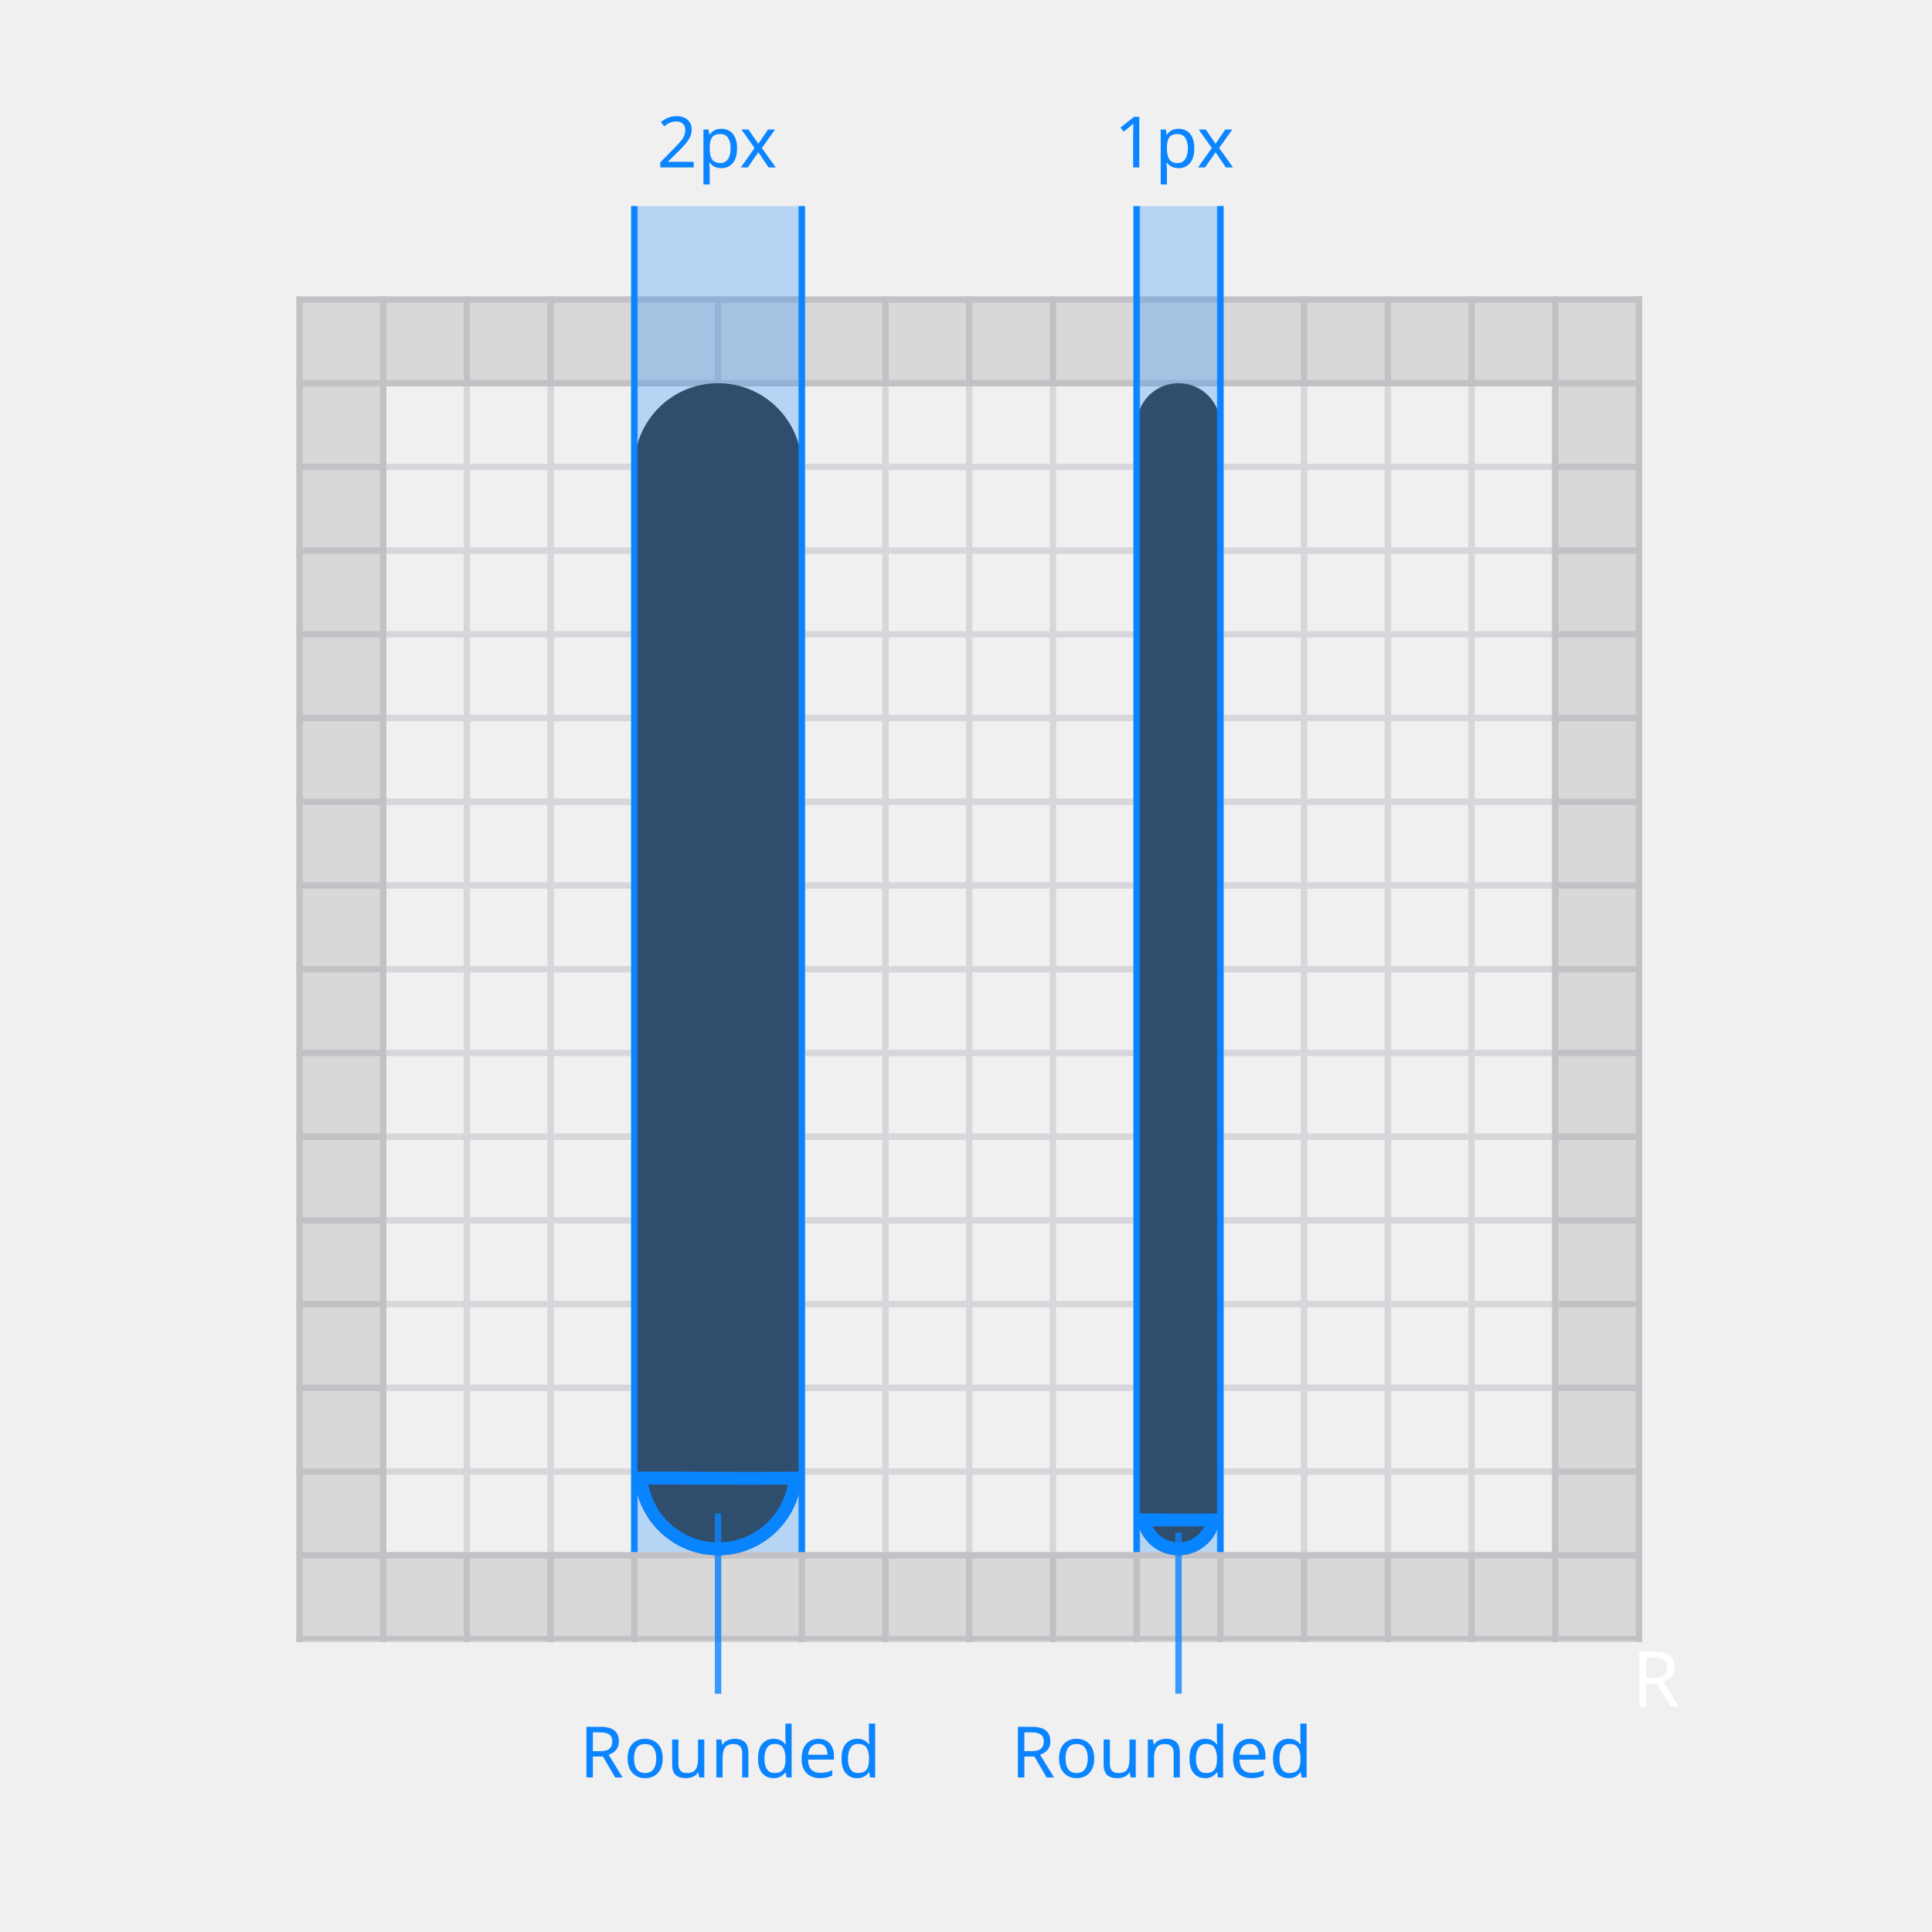
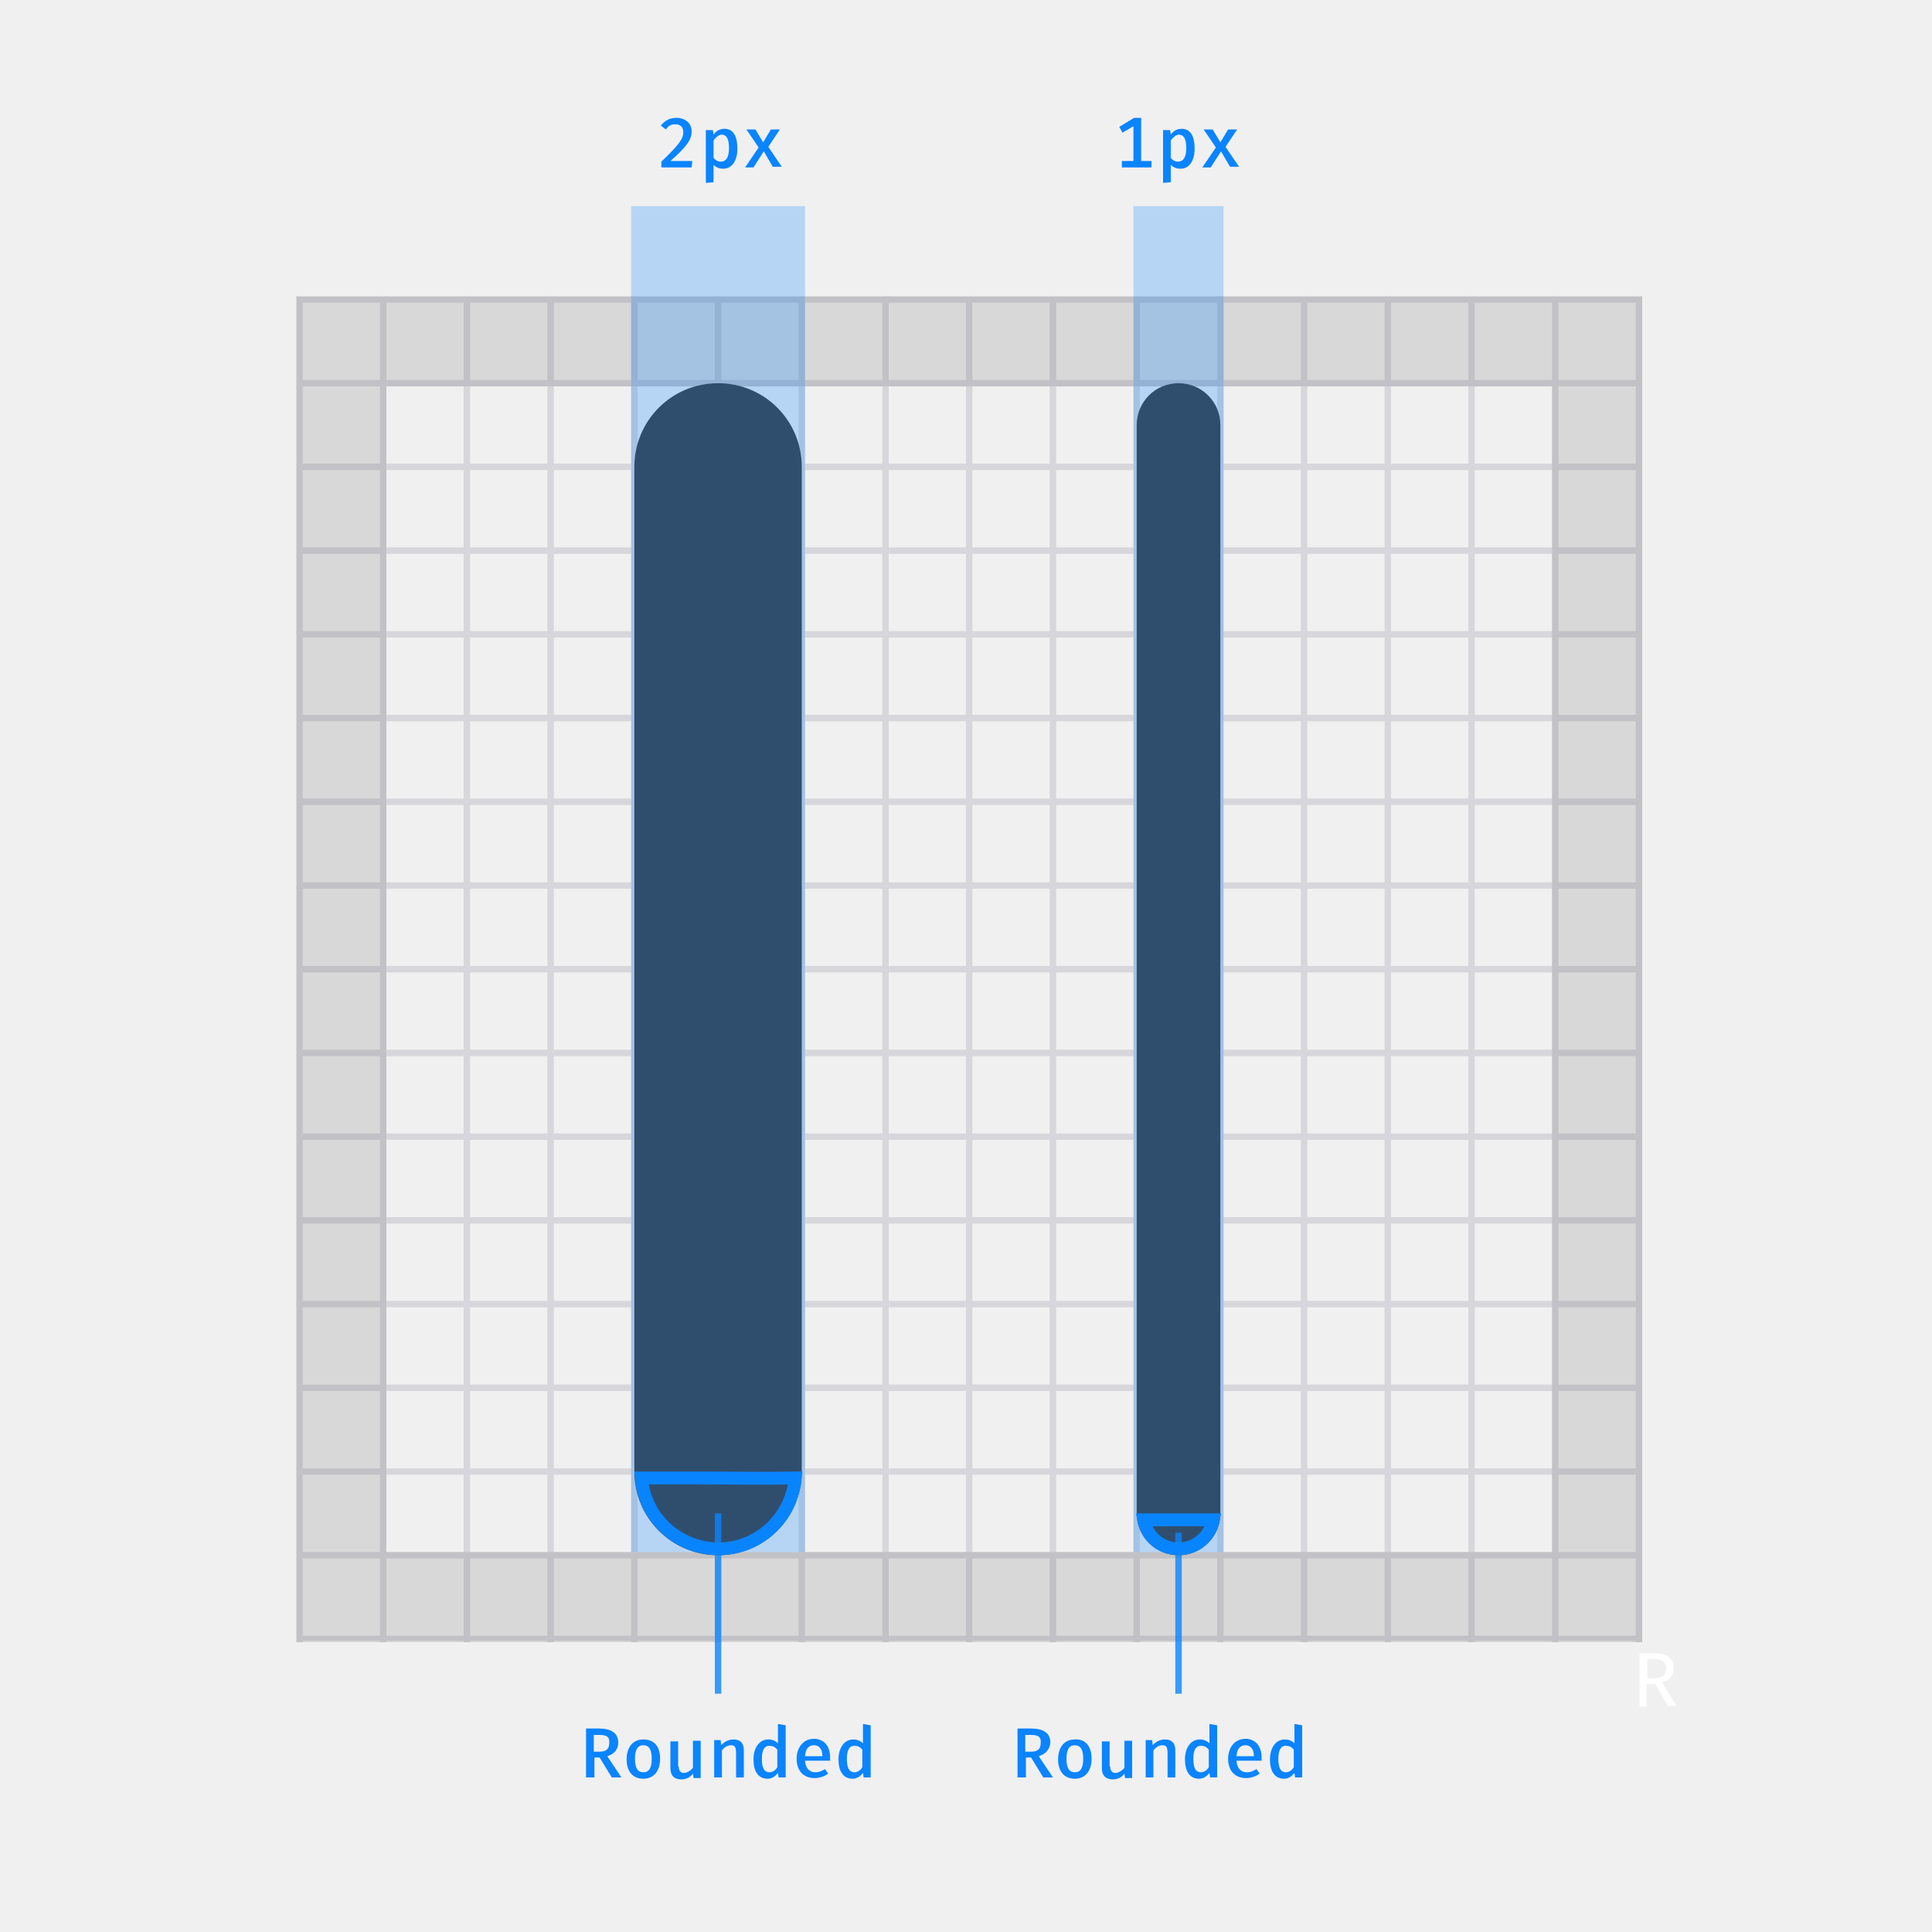
- <svg xmlns="http://www.w3.org/2000/svg" xmlns:xlink="http://www.w3.org/1999/xlink" width="300" height="300" viewBox="0 0 300 300">
-   <defs>
-     <polygon id="stroke1-a" points="0 0 209 0 209 209 0 209" />
-     <polygon id="stroke1-c" points="0 0 209 0 209 208.791 0 208.791" />
-     <polygon id="stroke1-e" points="0 0 209 0 209 209 0 209" />
-     <rect id="stroke1-g" width="26" height="182" x="98.5" y="59.5" rx="13" />
-     <rect id="stroke1-h" width="13" height="182" x="176.5" y="59.5" rx="6.5" />
-     <rect id="stroke1-i" width="27" height="209" x="98" y="32" />
-     <filter id="stroke1-j" width="103.7%" height="100.5%" x="-1.9%" y="-.2%" filterUnits="objectBoundingBox">
-       <feOffset dx="1" in="SourceAlpha" result="shadowOffsetInner1" />
-       <feComposite in="shadowOffsetInner1" in2="SourceAlpha" k2="-1" k3="1" operator="arithmetic" result="shadowInnerInner1" />
-       <feColorMatrix in="shadowInnerInner1" result="shadowMatrixInner1" values="0 0 0 0 0.039   0 0 0 0 0.518   0 0 0 0 1  0 0 0 1 0" />
-       <feOffset dx="-1" in="SourceAlpha" result="shadowOffsetInner2" />
-       <feComposite in="shadowOffsetInner2" in2="SourceAlpha" k2="-1" k3="1" operator="arithmetic" result="shadowInnerInner2" />
-       <feColorMatrix in="shadowInnerInner2" result="shadowMatrixInner2" values="0 0 0 0 0.039   0 0 0 0 0.518   0 0 0 0 1  0 0 0 1 0" />
-       <feMerge>
-         <feMergeNode in="shadowMatrixInner1" />
-         <feMergeNode in="shadowMatrixInner2" />
-       </feMerge>
-     </filter>
-     <rect id="stroke1-k" width="14" height="209" x="176" y="32" />
-     <filter id="stroke1-l" width="107.1%" height="100.5%" x="-3.6%" y="-.2%" filterUnits="objectBoundingBox">
-       <feOffset dx="1" in="SourceAlpha" result="shadowOffsetInner1" />
-       <feComposite in="shadowOffsetInner1" in2="SourceAlpha" k2="-1" k3="1" operator="arithmetic" result="shadowInnerInner1" />
-       <feColorMatrix in="shadowInnerInner1" result="shadowMatrixInner1" values="0 0 0 0 0.039   0 0 0 0 0.518   0 0 0 0 1  0 0 0 1 0" />
-       <feOffset dx="-1" in="SourceAlpha" result="shadowOffsetInner2" />
-       <feComposite in="shadowOffsetInner2" in2="SourceAlpha" k2="-1" k3="1" operator="arithmetic" result="shadowInnerInner2" />
-       <feColorMatrix in="shadowInnerInner2" result="shadowMatrixInner2" values="0 0 0 0 0.039   0 0 0 0 0.518   0 0 0 0 1  0 0 0 1 0" />
-       <feMerge>
-         <feMergeNode in="shadowMatrixInner1" />
-         <feMergeNode in="shadowMatrixInner2" />
-       </feMerge>
-     </filter>
-   </defs>
-   <g fill="none" fill-rule="evenodd">
+ <svg xmlns="http://www.w3.org/2000/svg" version="1.1" id="Layer_1" x="0px" y="0px" viewBox="0 0 300 300" style="enable-background:new 0 0 300 300;" xml:space="preserve">
+   <style type="text/css">
+ 	.st0{filter:url(#Adobe_OpacityMaskFilter);}
+ 	.st1{fill:#FFFFFF;}
+ 	.st2{mask:url(#b);}
+ 	.st3{filter:url(#Adobe_OpacityMaskFilter_1_);}
+ 	.st4{mask:url(#d);fill:#D7D7DB;}
+ 	.st5{filter:url(#Adobe_OpacityMaskFilter_2_);}
+ 	.st6{mask:url(#f);fill:#D7D7DB;}
+ 	.st7{opacity:0.1;fill:none;stroke:#000000;stroke-width:14;enable-background:new    ;}
+ 	.st8{fill:#0C0C0D;fill-opacity:0.8;}
+ 	.st9{fill:none;stroke:#0A84FF;stroke-width:2;}
+ 	.st10{enable-background:new    ;}
+ 	.st11{fill:none;stroke:#0A84FF;stroke-opacity:0.8;}
+ 	.st12{fill:#0A84FF;fill-opacity:0.25;}
+ 	.st13{fill:#0A84FF;}
+ </style>
+   <g>
    <g transform="translate(46 46)">
-       <mask id="stroke1-b" fill="#fff">
-         <use xlink:href="#stroke1-a" />
+       <defs>
+         <filter id="Adobe_OpacityMaskFilter" filterUnits="userSpaceOnUse" x="0" y="0" width="209" height="209">
+           <feColorMatrix type="matrix" values="1 0 0 0 0  0 1 0 0 0  0 0 1 0 0  0 0 0 1 0" />
+         </filter>
+       </defs>
+       <mask maskUnits="userSpaceOnUse" x="0" y="0" width="209" height="209" id="b">
+         <g class="st0">
+           <path id="a" class="st1" d="M0,0h209v209H0V0z" />
+         </g>
      </mask>
-       <g mask="url(#stroke1-b)">
-         <mask id="stroke1-d" fill="#fff">
-           <use xlink:href="#stroke1-c" />
+       <g class="st2">
+         <defs>
+           <filter id="Adobe_OpacityMaskFilter_1_" filterUnits="userSpaceOnUse" x="0" y="0" width="209" height="209">
+             <feColorMatrix type="matrix" values="1 0 0 0 0  0 1 0 0 0  0 0 1 0 0  0 0 0 1 0" />
+           </filter>
+         </defs>
+         <mask maskUnits="userSpaceOnUse" x="0" y="0" width="209" height="209" id="d">
+           <g class="st3">
+             <path id="c" class="st1" d="M0,0h209v208.8H0V0z" />
+           </g>
        </mask>
-         <rect width="209" height="1" fill="#D7D7DB" mask="url(#stroke1-d)" />
-         <rect width="209" height="1" y="13" fill="#D7D7DB" mask="url(#stroke1-d)" />
-         <rect width="209" height="1" y="26" fill="#D7D7DB" mask="url(#stroke1-d)" />
-         <rect width="209" height="1" y="39" fill="#D7D7DB" mask="url(#stroke1-d)" />
-         <rect width="209" height="1" y="52" fill="#D7D7DB" mask="url(#stroke1-d)" />
-         <rect width="209" height="1" y="65" fill="#D7D7DB" mask="url(#stroke1-d)" />
-         <rect width="209" height="1" y="78" fill="#D7D7DB" mask="url(#stroke1-d)" />
-         <rect width="209" height="1" y="91" fill="#D7D7DB" mask="url(#stroke1-d)" />
-         <rect width="209" height="1" y="104" fill="#D7D7DB" mask="url(#stroke1-d)" />
-         <rect width="209" height="1" y="117" fill="#D7D7DB" mask="url(#stroke1-d)" />
-         <rect width="209" height="1" y="130" fill="#D7D7DB" mask="url(#stroke1-d)" />
-         <rect width="209" height="1" y="143" fill="#D7D7DB" mask="url(#stroke1-d)" />
-         <rect width="209" height="1" y="156" fill="#D7D7DB" mask="url(#stroke1-d)" />
-         <rect width="209" height="1" y="169" fill="#D7D7DB" mask="url(#stroke1-d)" />
-         <rect width="209" height="1" y="182" fill="#D7D7DB" mask="url(#stroke1-d)" />
-         <rect width="209" height="1" y="195" fill="#D7D7DB" mask="url(#stroke1-d)" />
-         <rect width="209" height="1" y="208" fill="#D7D7DB" mask="url(#stroke1-d)" />
+         <path class="st4" d="M0,0h209v1H0V0z M0,13h209v1H0V13z M0,26h209v1H0V26z M0,39h209v1H0V39z M0,52h209v1H0V52z M0,65h209v1H0V65     z M0,78h209v1H0V78z M0,91h209v1H0V91z M0,104h209v1H0V104z M0,117h209v1H0V117z M0,130h209v1H0V130z M0,143h209v1H0V143z M0,156     h209v1H0V156z M0,169h209v1H0V169z M0,182h209v1H0V182z M0,195h209v1H0V195z M0,208h209v1H0V208z" />
      </g>
-       <g>
-         <mask id="stroke1-f" fill="#fff">
-           <use xlink:href="#stroke1-e" />
-         </mask>
-         <rect width="1" height="209" fill="#D7D7DB" mask="url(#stroke1-f)" />
-         <rect width="1" height="209" x="13" fill="#D7D7DB" mask="url(#stroke1-f)" />
-         <rect width="1" height="209" x="26" fill="#D7D7DB" mask="url(#stroke1-f)" />
-         <rect width="1" height="209" x="39" fill="#D7D7DB" mask="url(#stroke1-f)" />
-         <rect width="1" height="209" x="52" fill="#D7D7DB" mask="url(#stroke1-f)" />
-         <rect width="1" height="209" x="65" fill="#D7D7DB" mask="url(#stroke1-f)" />
-         <rect width="1" height="209" x="78" fill="#D7D7DB" mask="url(#stroke1-f)" />
-         <rect width="1" height="209" x="91" fill="#D7D7DB" mask="url(#stroke1-f)" />
-         <rect width="1" height="209" x="104" fill="#D7D7DB" mask="url(#stroke1-f)" />
-         <rect width="1" height="209" x="117" fill="#D7D7DB" mask="url(#stroke1-f)" />
-         <rect width="1" height="209" x="130" fill="#D7D7DB" mask="url(#stroke1-f)" />
-         <rect width="1" height="209" x="143" fill="#D7D7DB" mask="url(#stroke1-f)" />
-         <rect width="1" height="209" x="156" fill="#D7D7DB" mask="url(#stroke1-f)" />
-         <rect width="1" height="209" x="169" fill="#D7D7DB" mask="url(#stroke1-f)" />
-         <rect width="1" height="209" x="182" fill="#D7D7DB" mask="url(#stroke1-f)" />
-         <rect width="1" height="209" x="195" fill="#D7D7DB" mask="url(#stroke1-f)" />
-         <rect width="1" height="209" x="208" fill="#D7D7DB" mask="url(#stroke1-f)" />
-       </g>
-       <rect width="195" height="195" x="7" y="7" stroke="#000" stroke-width="14" opacity=".1" />
+       <defs>
+         <filter id="Adobe_OpacityMaskFilter_2_" filterUnits="userSpaceOnUse" x="0" y="0" width="209" height="209">
+           <feColorMatrix type="matrix" values="1 0 0 0 0  0 1 0 0 0  0 0 1 0 0  0 0 0 1 0" />
+         </filter>
+       </defs>
+       <mask maskUnits="userSpaceOnUse" x="0" y="0" width="209" height="209" id="f">
+         <g class="st5">
+           <path id="e" class="st1" d="M0,0h209v209H0V0z" />
+         </g>
+       </mask>
+       <path class="st6" d="M0,0h1v209H0V0z M13,0h1v209h-1V0z M26,0h1v209h-1V0z M39,0h1v209h-1V0z M52,0h1v209h-1V0z M65,0h1v209h-1V0z     M78,0h1v209h-1V0z M91,0h1v209h-1V0z M104,0h1v209h-1V0z M117,0h1v209h-1V0z M130,0h1v209h-1V0z M143,0h1v209h-1V0z M156,0h1v209    h-1V0z M169,0h1v209h-1V0z M182,0h1v209h-1V0z M195,0h1v209h-1V0z M208,0h1v209h-1V0z" />
+       <path class="st7" d="M7,7h195v195H7V7z" />
    </g>
-     <use fill="#FFF" xlink:href="#stroke1-g" />
-     <use fill="#0C0C0D" fill-opacity=".8" xlink:href="#stroke1-g" />
-     <use fill="#FFF" xlink:href="#stroke1-h" />
-     <use fill="#0C0C0D" fill-opacity=".8" xlink:href="#stroke1-h" />
-     <path stroke="#0A84FF" stroke-width="2" d="M123.458 229.516C118.485 229.568 114.809 229.565 108.108 229.527 106.949 229.521 106.623 229.519 106.071 229.516 103.477 229.503 101.505 229.497 99.541 229.501 100.048 235.662 105.208 240.504 111.5 240.504 117.787 240.504 122.944 235.67 123.458 229.516zM188.407 236.013C186.195 236.034 184.39 236.031 181.301 236.014 180.791 236.011 180.559 236.009 180.283 236.008 179.236 236.003 178.393 236 177.59 236 178.06 238.561 180.303 240.502 183 240.502 185.692 240.502 187.932 238.568 188.407 236.013z" />
-     <text fill="#FFF" font-family="FiraSans-Regular, Fira Sans" font-size="12">
-       <tspan x="253.37" y="265">R</tspan>
-     </text>
-     <path stroke="#0A84FF" stroke-opacity=".8" d="M183 238L183 263M111.5 235L111.5 263.011" />
-     <use fill="#0A84FF" fill-opacity=".25" xlink:href="#stroke1-i" />
-     <use fill="#000" filter="url(#stroke1-j)" xlink:href="#stroke1-i" />
-     <use fill="#0A84FF" fill-opacity=".25" xlink:href="#stroke1-k" />
-     <use fill="#000" filter="url(#stroke1-l)" xlink:href="#stroke1-k" />
-     <text fill="#0A84FF" font-family="FiraMono-Medium, Fira Mono" font-size="11" font-weight="400">
-       <tspan x="102" y="26">2px</tspan>
-     </text>
-     <text fill="#0A84FF" font-family="FiraMono-Medium, Fira Mono" font-size="11" font-weight="400">
-       <tspan x="173" y="26">1px</tspan>
-     </text>
-     <text fill="#0A84FF" font-family="FiraMono-Medium, Fira Mono" font-size="11" font-weight="400">
-       <tspan x="90" y="276">Rounded</tspan>
-     </text>
-     <text fill="#0A84FF" font-family="FiraMono-Medium, Fira Mono" font-size="11" font-weight="400">
-       <tspan x="157" y="276">Rounded</tspan>
-     </text>
+     <g>
+       <path id="g" class="st1" d="M111.5,59.5L111.5,59.5c7.2,0,13,5.8,13,13v156c0,7.2-5.8,13-13,13l0,0c-7.2,0-13-5.8-13-13v-156    C98.5,65.3,104.3,59.5,111.5,59.5z" />
+     </g>
+     <g>
+       <path id="g_1_" class="st8" d="M111.5,59.5L111.5,59.5c7.2,0,13,5.8,13,13v156c0,7.2-5.8,13-13,13l0,0c-7.2,0-13-5.8-13-13v-156    C98.5,65.3,104.3,59.5,111.5,59.5z" />
+     </g>
+     <g>
+       <path id="h" class="st1" d="M183,59.5L183,59.5c3.6,0,6.5,2.9,6.5,6.5v169c0,3.6-2.9,6.5-6.5,6.5l0,0c-3.6,0-6.5-2.9-6.5-6.5V66    C176.5,62.4,179.4,59.5,183,59.5z" />
+     </g>
+     <g>
+       <path id="h_1_" class="st8" d="M183,59.5L183,59.5c3.6,0,6.5,2.9,6.5,6.5v169c0,3.6-2.9,6.5-6.5,6.5l0,0c-3.6,0-6.5-2.9-6.5-6.5    V66C176.5,62.4,179.4,59.5,183,59.5z" />
+     </g>
+     <path class="st9" d="M123.5,229.5c-5,0.1-8.6,0-15.4,0c-1.2,0-1.5,0-2,0c-2.6,0-4.6,0-6.5,0c0.5,6.2,5.7,11,12,11   C117.8,240.5,122.9,235.7,123.5,229.5L123.5,229.5z M188.4,236c-2.2,0-4,0-7.1,0c-0.5,0-0.7,0-1,0c-1,0-1.9,0-2.7,0   c0.5,2.6,2.7,4.5,5.4,4.5C185.7,240.5,187.9,238.6,188.4,236L188.4,236z" />
+     <g class="st10">
+       <path class="st1" d="M257,261.5h-1.3v3.5h-1.1v-8.3h2.2c2.1,0,3.1,0.8,3.1,2.3c0,1.2-0.6,1.9-1.8,2.2l2.2,3.7H259L257,261.5z     M256.9,260.6c1.2,0,1.8-0.4,1.8-1.5c0-1-0.6-1.5-1.9-1.5h-1v3H256.9z" />
+     </g>
+     <path class="st11" d="M183,238v25 M111.5,235v28" />
+     <g>
+       <path id="i" class="st12" d="M98,32h27v209H98V32z" />
+     </g>
+     <g>
+       <path id="k" class="st12" d="M176,32h14v209h-14V32z" />
+     </g>
+     <g class="st10">
+       <path class="st13" d="M107.4,20.4c0,1.3-0.8,2.4-3.3,4.6h3.4l-0.1,1h-4.7v-0.9c2.7-2.6,3.4-3.5,3.4-4.6c0-0.8-0.5-1.2-1.2-1.2    c-0.7,0-1.1,0.2-1.5,0.8l-0.8-0.6c0.6-0.7,1.3-1.2,2.4-1.2C106.5,18.3,107.4,19.2,107.4,20.4z" />
+       <path class="st13" d="M114.5,23.1c0,1.8-0.8,3.1-2.2,3.1c-0.6,0-1.1-0.2-1.5-0.6v2.7l-1.2,0.1v-8.2h1.1l0.1,0.7    c0.4-0.6,1-0.9,1.7-0.9C113.9,20,114.5,21.2,114.5,23.1z M110.8,21.8v2.7c0.3,0.4,0.7,0.6,1.1,0.6c0.8,0,1.3-0.6,1.3-2.1    c0-1.5-0.4-2.1-1.2-2.1C111.5,21,111.1,21.4,110.8,21.8z" />
+       <path class="st13" d="M115.7,26l2.1-3.1l-1.9-2.8h1.4l1.2,2l1.2-2h1.4l-1.8,2.7l2.1,3.1h-1.4l-1.4-2.4L117,26H115.7z" />
+     </g>
+     <g class="st10">
+       <path class="st13" d="M178.8,25v1h-4.6v-1h1.8v-5.4l-1.7,1l-0.5-0.9l2.3-1.4h1.1V25H178.8z" />
+       <path class="st13" d="M185.5,23.1c0,1.8-0.8,3.1-2.2,3.1c-0.6,0-1.1-0.2-1.5-0.6v2.7l-1.2,0.1v-8.2h1.1l0.1,0.7    c0.4-0.6,1-0.9,1.7-0.9C184.9,20,185.5,21.2,185.5,23.1z M181.8,21.8v2.7c0.3,0.4,0.7,0.6,1.1,0.6c0.8,0,1.3-0.6,1.3-2.1    c0-1.5-0.4-2.1-1.2-2.1C182.5,21,182.1,21.4,181.8,21.8z" />
+       <path class="st13" d="M186.7,26l2.1-3.1l-1.9-2.8h1.4l1.2,2l1.2-2h1.4l-1.8,2.7l2.1,3.1h-1.4l-1.4-2.4L188,26H186.7z" />
+     </g>
+     <g class="st10">
+       <path class="st13" d="M94.3,272.7l2.2,3.3H95l-1.9-3.1h-0.8v3.1h-1.3v-7.6H93c1.9,0,3,0.7,3,2.2C96,271.7,95.3,272.4,94.3,272.7z     M93.1,269.4h-0.9v2.6h0.9c1,0,1.5-0.4,1.5-1.3C94.7,269.7,94.2,269.4,93.1,269.4z" />
+       <path class="st13" d="M102.5,273.1c0,1.8-0.9,3.1-2.6,3.1c-1.7,0-2.6-1.2-2.6-3c0-1.8,0.9-3.1,2.6-3.1S102.5,271.2,102.5,273.1z     M98.6,273.1c0,1.4,0.4,2.1,1.3,2.1s1.3-0.7,1.3-2.1c0-1.4-0.4-2.1-1.3-2.1C99,271,98.6,271.7,98.6,273.1z" />
+       <path class="st13" d="M105.4,274.3c0,0.7,0.3,1,0.8,1c0.5,0,1.1-0.4,1.4-0.8v-4.2h1.2v5.8h-1.1l-0.1-0.7c-0.4,0.6-1.1,0.9-1.8,0.9    c-1.1,0-1.7-0.6-1.7-1.7v-4.2h1.2V274.3z" />
+       <path class="st13" d="M110.8,270.2h1.1l0.1,0.8c0.5-0.6,1.2-0.9,1.9-0.9c1.1,0,1.6,0.6,1.6,1.7v4.2h-1.2v-3.6c0-1-0.1-1.4-0.8-1.4    c-0.6,0-1.1,0.4-1.4,0.8v4.2h-1.2V270.2z" />
+       <path class="st13" d="M122,267.9v8.1h-1.1l-0.1-0.7c-0.4,0.5-0.9,0.9-1.6,0.9c-1.5,0-2.2-1.2-2.2-3c0-1.8,0.9-3.1,2.3-3.1    c0.6,0,1.1,0.2,1.5,0.6v-3L122,267.9z M118.3,273.1c0,1.5,0.4,2.1,1.2,2.1c0.5,0,1-0.4,1.2-0.8v-2.7c-0.3-0.4-0.7-0.6-1.1-0.6    C118.8,271,118.3,271.6,118.3,273.1z" />
+       <path class="st13" d="M126.6,275.2c0.6,0,1-0.2,1.5-0.5l0.5,0.7c-0.5,0.4-1.3,0.7-2.1,0.7c-1.8,0-2.8-1.2-2.8-3    c0-1.7,1-3.1,2.7-3.1c1.5,0,2.5,1.1,2.5,2.9c0,0.2,0,0.4,0,0.5H125C125.1,274.7,125.8,275.2,126.6,275.2z M125,272.7h2.7    c0-1.1-0.5-1.7-1.3-1.7C125.6,271,125.1,271.5,125,272.7z" />
+       <path class="st13" d="M135.2,267.9v8.1h-1.1l-0.1-0.7c-0.4,0.5-0.9,0.9-1.6,0.9c-1.5,0-2.2-1.2-2.2-3c0-1.8,0.9-3.1,2.3-3.1    c0.6,0,1.1,0.2,1.5,0.6v-3L135.2,267.9z M131.5,273.1c0,1.5,0.4,2.1,1.2,2.1c0.5,0,1-0.4,1.2-0.8v-2.7c-0.3-0.4-0.7-0.6-1.1-0.6    C132,271,131.5,271.6,131.5,273.1z" />
+     </g>
+     <g class="st10">
+       <path class="st13" d="M161.3,272.7l2.2,3.3H162l-1.9-3.1h-0.8v3.1h-1.3v-7.6h2.1c1.9,0,3,0.7,3,2.2    C163,271.7,162.3,272.4,161.3,272.7z M160.1,269.4h-0.9v2.6h0.9c1,0,1.5-0.4,1.5-1.3C161.7,269.7,161.2,269.4,160.1,269.4z" />
+       <path class="st13" d="M169.5,273.1c0,1.8-0.9,3.1-2.6,3.1c-1.7,0-2.6-1.2-2.6-3c0-1.8,0.9-3.1,2.6-3.1    C168.6,270,169.5,271.2,169.5,273.1z M165.6,273.1c0,1.4,0.4,2.1,1.3,2.1s1.3-0.7,1.3-2.1c0-1.4-0.4-2.1-1.3-2.1    C166,271,165.6,271.7,165.6,273.1z" />
+       <path class="st13" d="M172.4,274.3c0,0.7,0.3,1,0.8,1c0.5,0,1.1-0.4,1.4-0.8v-4.2h1.2v5.8h-1.1l-0.1-0.7c-0.4,0.6-1.1,0.9-1.8,0.9    c-1.1,0-1.7-0.6-1.7-1.7v-4.2h1.2V274.3z" />
+       <path class="st13" d="M177.8,270.2h1.1l0.1,0.8c0.5-0.6,1.2-0.9,1.9-0.9c1.1,0,1.6,0.6,1.6,1.7v4.2h-1.2v-3.6c0-1-0.1-1.4-0.8-1.4    c-0.6,0-1.1,0.4-1.4,0.8v4.2h-1.2V270.2z" />
+       <path class="st13" d="M189,267.9v8.1h-1.1l-0.1-0.7c-0.4,0.5-0.9,0.9-1.6,0.9c-1.5,0-2.2-1.2-2.2-3c0-1.8,0.9-3.1,2.3-3.1    c0.6,0,1.1,0.2,1.5,0.6v-3L189,267.9z M185.3,273.1c0,1.5,0.4,2.1,1.2,2.1c0.5,0,1-0.4,1.2-0.8v-2.7c-0.3-0.4-0.7-0.6-1.1-0.6    C185.8,271,185.3,271.6,185.3,273.1z" />
+       <path class="st13" d="M193.6,275.2c0.6,0,1-0.2,1.5-0.5l0.5,0.7c-0.5,0.4-1.3,0.7-2.1,0.7c-1.8,0-2.8-1.2-2.8-3    c0-1.7,1-3.1,2.7-3.1c1.5,0,2.5,1.1,2.5,2.9c0,0.2,0,0.4,0,0.5H192C192.1,274.7,192.8,275.2,193.6,275.2z M192,272.7h2.7    c0-1.1-0.5-1.7-1.3-1.7C192.6,271,192.1,271.5,192,272.7z" />
+       <path class="st13" d="M202.2,267.9v8.1h-1.1l-0.1-0.7c-0.4,0.5-0.9,0.9-1.6,0.9c-1.5,0-2.2-1.2-2.2-3c0-1.8,0.9-3.1,2.3-3.1    c0.6,0,1.1,0.2,1.5,0.6v-3L202.2,267.9z M198.5,273.1c0,1.5,0.4,2.1,1.2,2.1c0.5,0,1-0.4,1.2-0.8v-2.7c-0.3-0.4-0.7-0.6-1.1-0.6    C199,271,198.5,271.6,198.5,273.1z" />
+     </g>
  </g>
</svg>
